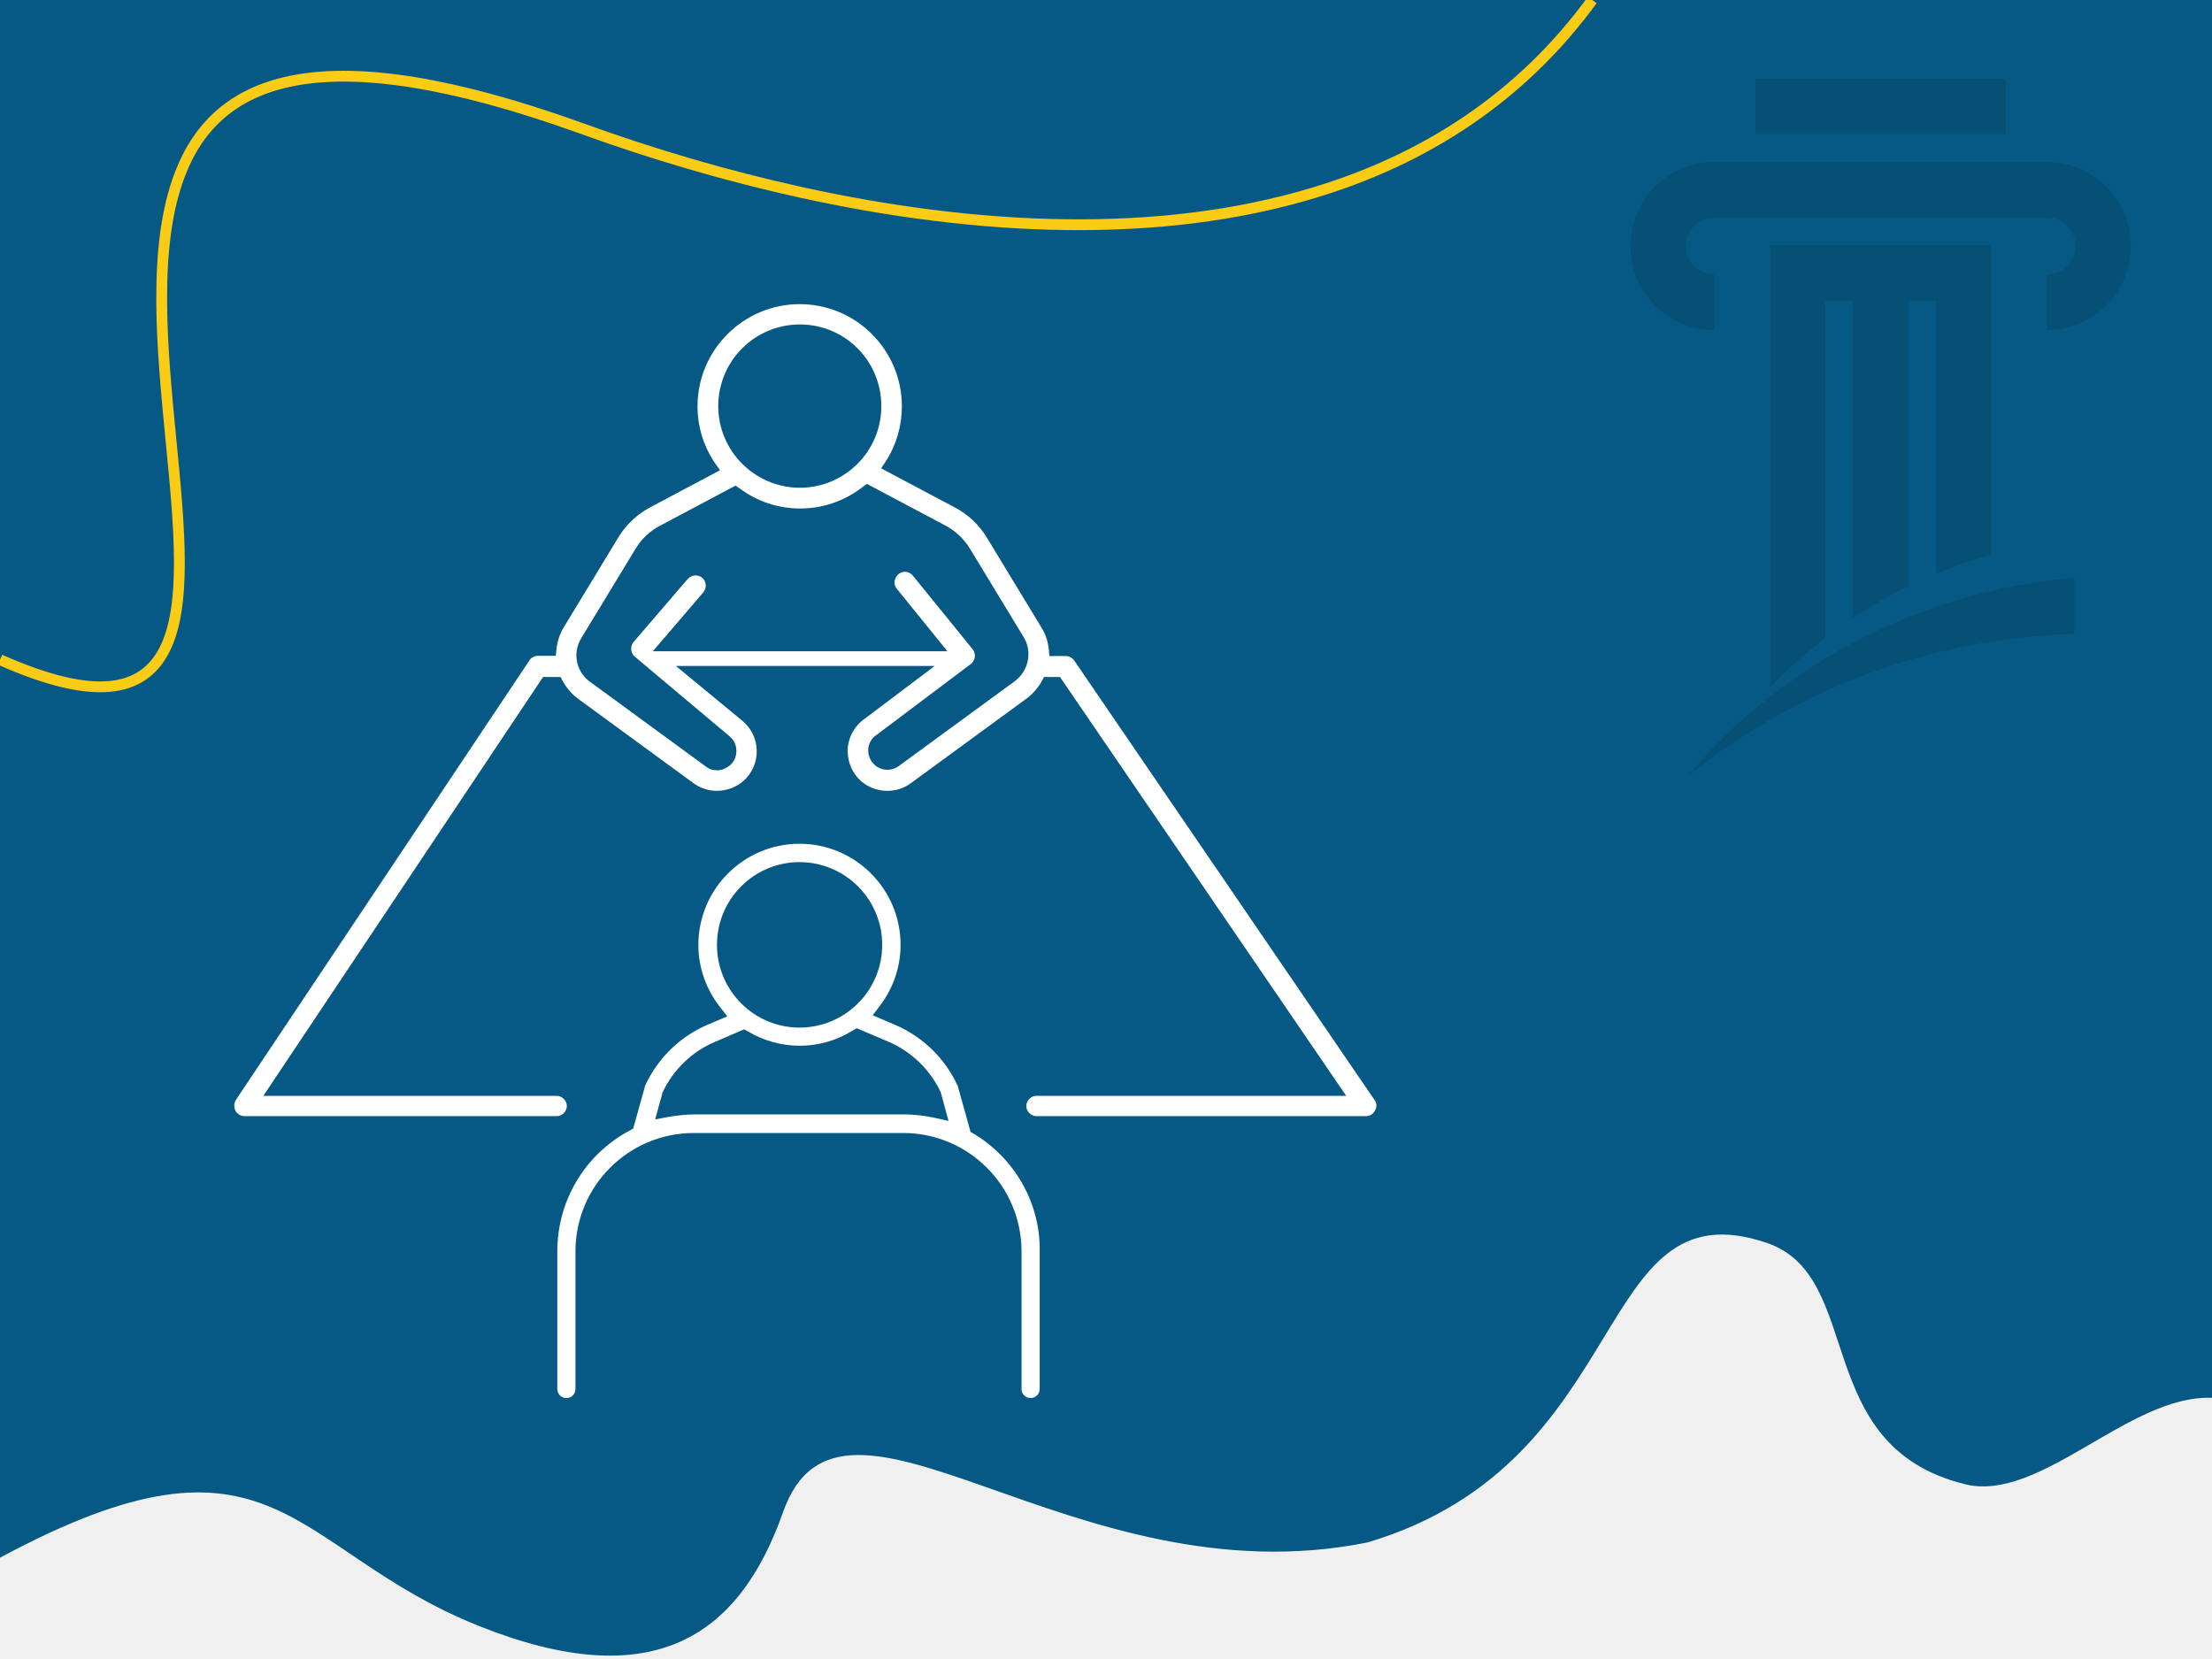
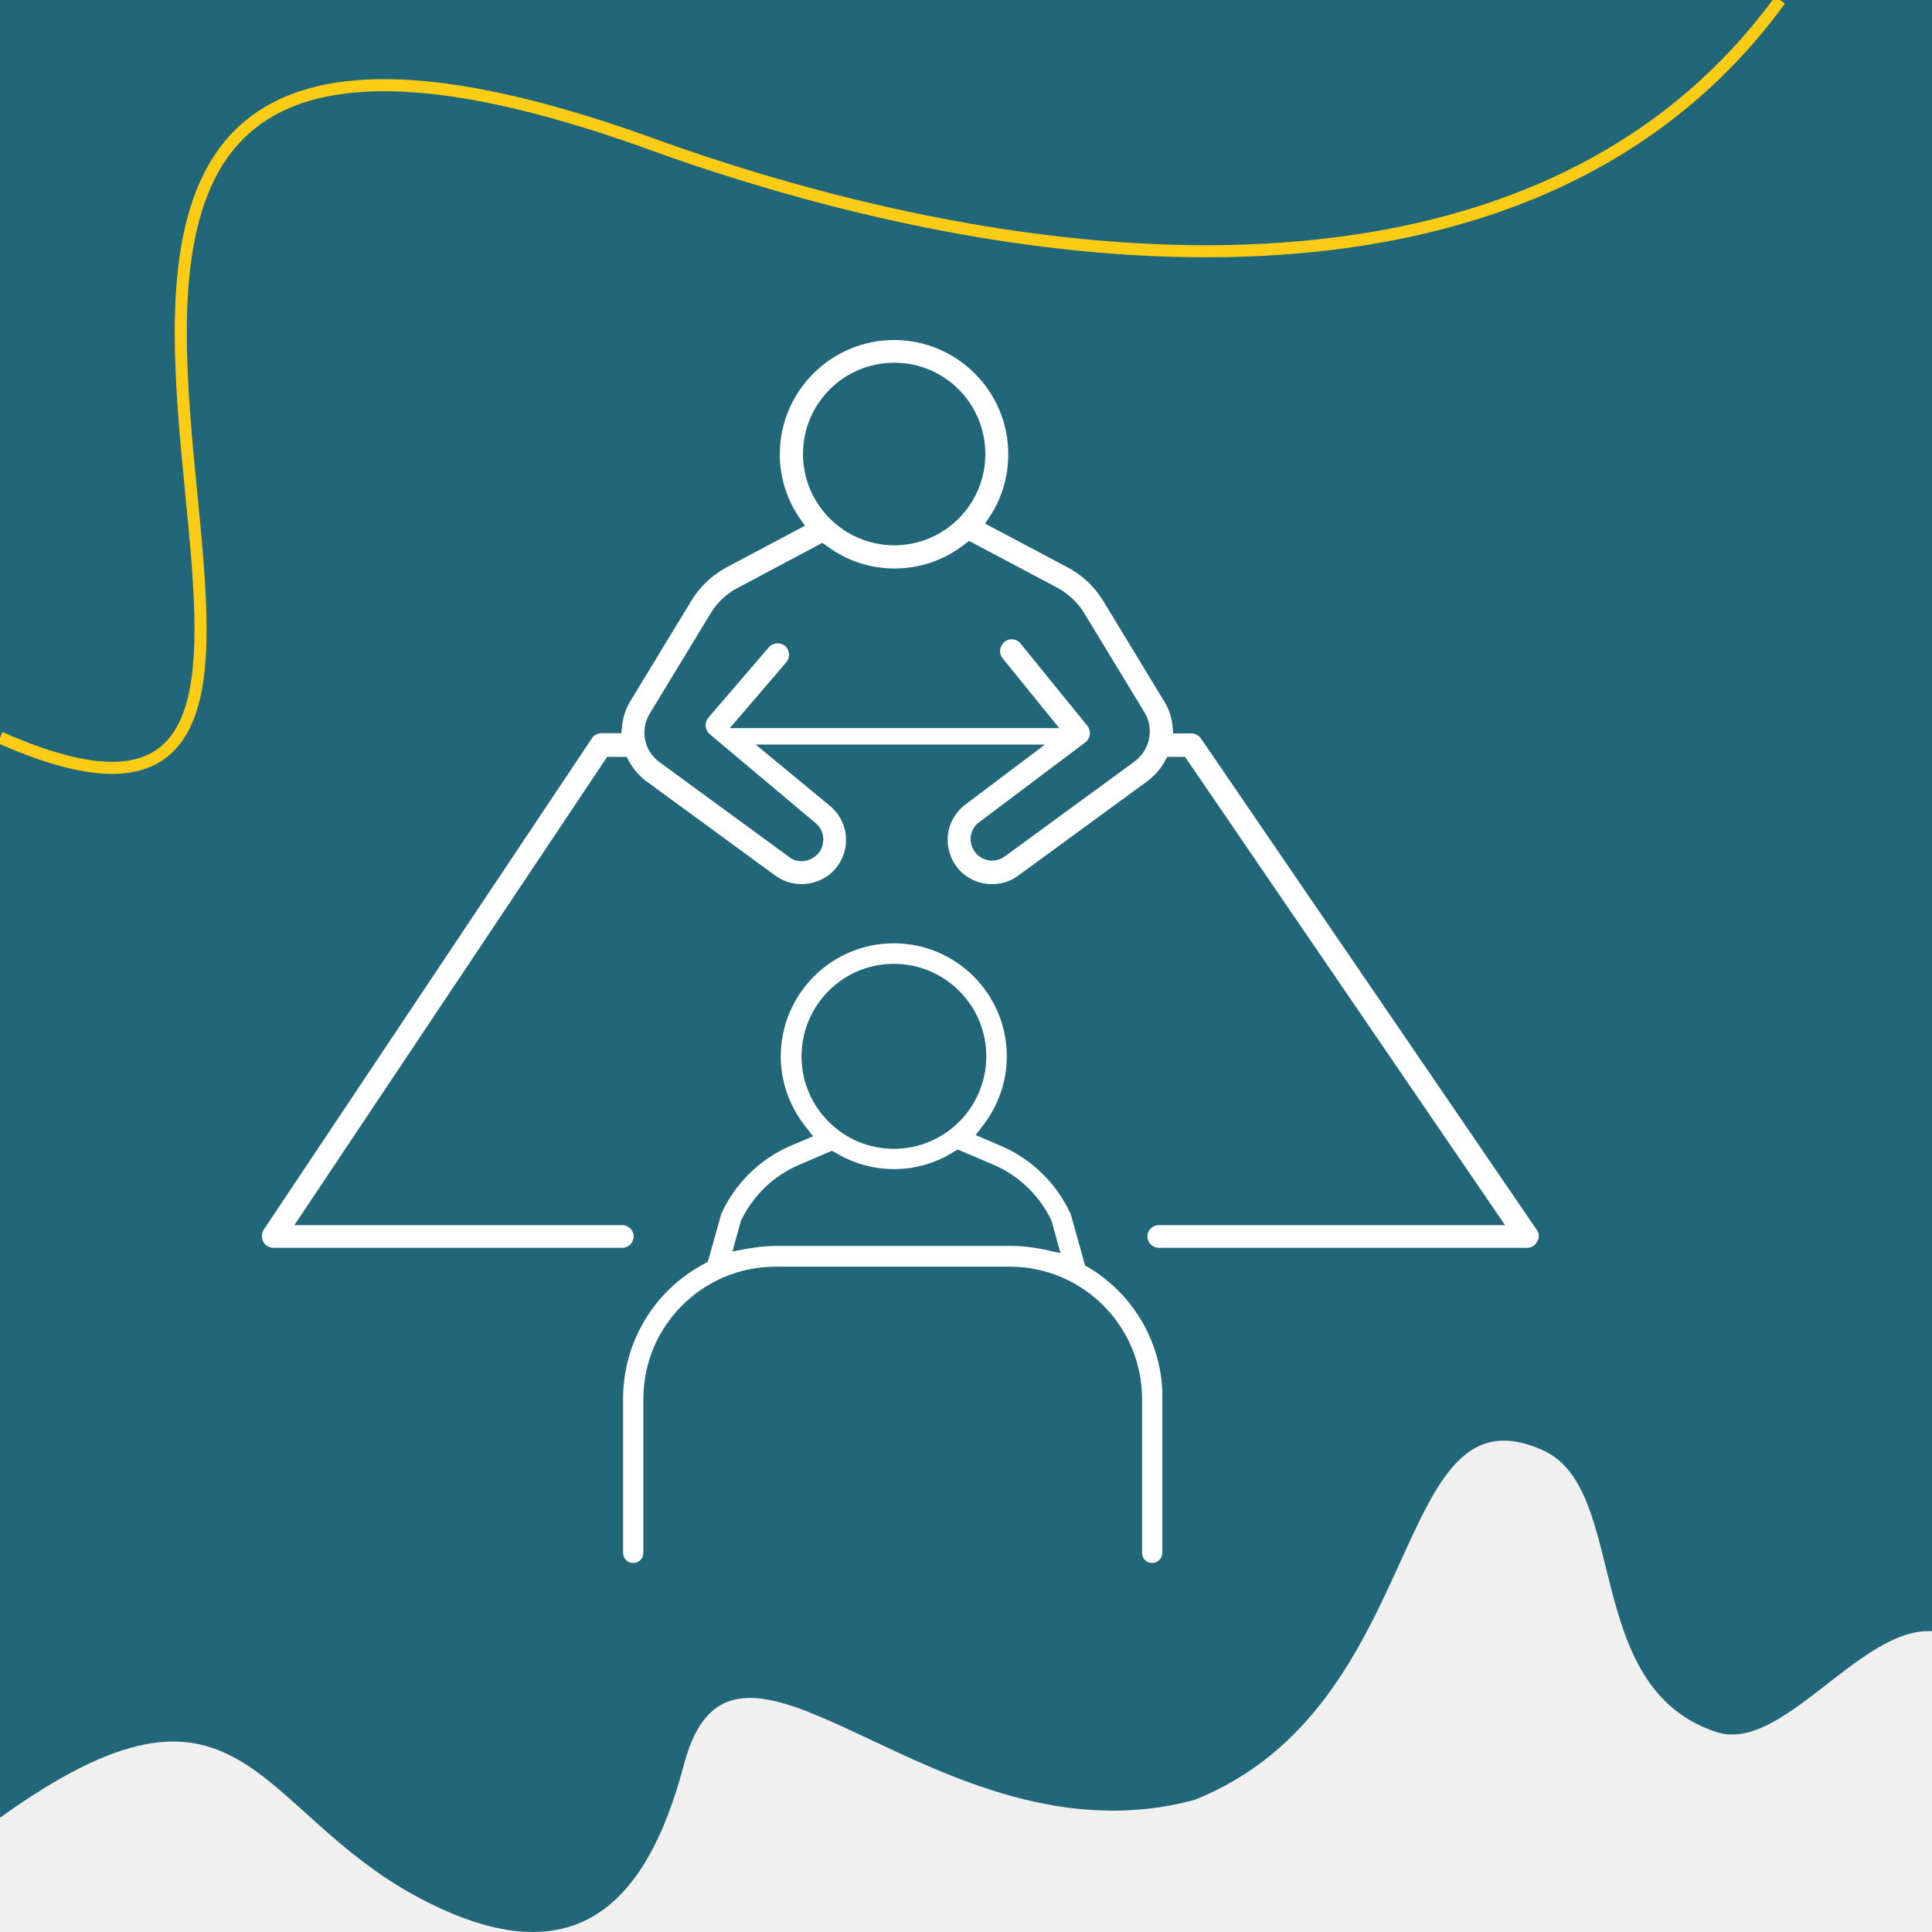
- <svg xmlns="http://www.w3.org/2000/svg" version="1.1" id="Layer_1" x="0px" y="0px" viewBox="0 0 1024 768" style="enable-background:new 0 0 1024 768;" xml:space="preserve">
-   <style type="text/css">
- 	.st0{fill:#075985;}
- 	.st1{fill-rule:evenodd;clip-rule:evenodd;fill:#FFDE16;}
- 	.st2{fill:#FFDE16;stroke:#000000;stroke-miterlimit:10;}
- 	.st3{fill:none;stroke:#FACC15;stroke-width:5;stroke-miterlimit:10;}
- 	.st4{fill:none;stroke:#1E2235;stroke-width:10;stroke-miterlimit:10;}
- 	.st5{fill:#FFFFFF;}
- 	.st6{opacity:0.12;}
- 	.st7{fill:none;}
- </style>
-   <path class="st0" d="M1024,0v647.1c-38.3-1.6-79.4,48.6-114.3,40c-72-17.7-45.9-96.4-92-111.8C736.3,547.9,758,676.7,633.2,714  c-136.8,27.8-243.5-91.1-270.7-14c-20.5,58.2-60.7,84.7-140.8,52.7C134,717.7,128,652.3,0,721.1V0H1024z" />
-   <path class="st1" d="M750.8,1291.5" />
-   <path class="st2" d="M717.1-512.5" />
-   <path class="st2" d="M952.9-512.1" />
-   <path class="st3" d="M0,305.4c44.2,19.6,66,14.8,76-4.3c10.6-20.4,7.1-57,3.2-96.8C75,161,70.4,113.9,83.4,80.4  c17-44.1,64.9-64.5,185.7-21c32.8,11.9,67,22,101.5,29.6c82.2,18.1,166.1,21.8,237.4,0.3C659.3,73.9,704,45.4,737.1,0" />
-   <path class="st2" d="M419.2-298.8" />
-   <path class="st2" d="M422.1-394" />
-   <path class="st2" d="M426.4-519.1" />
-   <path class="st2" d="M616-541.9" />
-   <path class="st4" d="M-139.9,1082.5" />
-   <g>
-     <path class="st5" d="M450.7,524.8l-1.4-0.8l-5.8-20.8c0-0.2-0.1-0.4-0.2-0.6c-5.8-12.6-16-22.6-28.8-28.1L404,470l3.2-4.2   c6.3-8.3,9.7-18.1,9.7-28.4c0-25.8-21-46.8-46.8-46.8s-46.8,21-46.8,46.8c0,10.5,3.5,20.5,10.1,28.9l3.3,4.2l-9.2,3.9   c-12.8,5.5-23,15.5-28.8,28.1c-0.1,0.2-0.2,0.4-0.2,0.7l-5.4,19.3l-1.5,0.8c-20.7,11-33.6,32.4-33.6,55.9V643   c0,2.4,1.9,4.2,4.2,4.2c2.4,0,4.2-1.9,4.2-4.2v-63.7c0-30.3,24.6-54.8,54.8-54.8h96.9c30.3,0,54.8,24.6,54.8,54.8V643   c0,2.4,1.9,4.2,4.2,4.2s4.2-1.9,4.2-4.2v-63.7C481.7,557.1,469.8,536.2,450.7,524.8z M331.9,437.4c0-21.1,17.1-38.3,38.2-38.3   s38.3,17.1,38.3,38.3c0,21.1-17.1,38.3-38.3,38.3C349.1,475.7,331.9,458.6,331.9,437.4z M432.3,517.4c-4.6-1-9.3-1.5-13.9-1.5   h-96.9c-3.8,0-7.8,0.4-11.7,1.1l-6.5,1.2l3.4-12.4l0.1-0.3c5-10.4,13.5-18.7,24.2-23.2l13.5-5.8l1.8,1c7.2,4.3,15.5,6.6,23.9,6.6   c8.7,0,17.1-2.4,24.5-7l1.9-1.1l14.6,6.2c10.6,4.5,19.2,12.8,24.2,23.2l0.1,0.3l3.6,13.2L432.3,517.4z" />
-     <path class="st5" d="M636.3,509.2l-139-203.4c-0.9-1.3-2.4-2.1-3.9-2.1h-7.6l-0.3-3.2c-0.4-3.6-1.5-7.1-3.5-10.2l-25.2-41.5   c-3.6-5.9-8.7-10.7-14.8-13.9l-34.1-18.1l2.2-3.3c4.9-7.6,7.4-16.4,7.4-25.4c0-26.1-21.2-47.3-47.3-47.3c-26,0-47.3,21.2-47.3,47.3   c0,9.4,2.8,18.5,8.1,26.3l2.3,3.3l-32.2,17.1c-6.1,3.2-11.3,8.1-14.8,13.9l-25.2,41.5c-1.9,3.1-3.1,6.6-3.5,10.2l-0.3,3.2H249   c-1.5,0-3.1,0.8-3.9,2.1L109.2,509.2c-0.9,1.4-1,3.3-0.2,5c0.8,1.5,2.5,2.5,4.2,2.5h144.5c2.6,0,4.7-2.2,4.7-4.7s-2.2-4.7-4.7-4.7   H121.9l129.5-193.9h8.1l1,1.9c1.8,3.2,4.1,5.9,7,8.1l53.6,39.2c3.2,2.3,6.9,3.5,10.8,3.5c4.5,0,9-1.7,12.3-4.6   c3.9-3.5,6.2-8.6,6.1-13.9c0-5.3-2.4-10.3-6.5-13.8l-30.9-25.5h119.8L399,333.7c0,0-0.1,0.1-0.2,0.2c-4,3.4-6.4,8.5-6.4,13.7   c0,5.3,2.2,10.4,6.1,13.9c3.4,3,7.7,4.6,12.3,4.6c3.9,0,7.7-1.2,10.8-3.5l53.6-39.2c2.9-2.2,5.3-4.9,7.1-8.1l1-1.9h7.4l132.5,193.9   H479.8c-2.6,0-4.7,2.2-4.7,4.7c0,2.5,2.2,4.7,4.7,4.7h152.5c1.8,0,3.4-0.9,4.2-2.6C637.5,512.5,637.4,510.6,636.3,509.2z    M332.5,188c0-20.9,16.9-37.8,37.8-37.8S408,167.1,408,188s-16.9,37.8-37.8,37.8C349.4,225.7,332.5,208.8,332.5,188z M469.7,315.4   l-53.6,39.2c-3.4,2.5-8.1,2.3-11.2-0.5c-2.6-2.4-3-5.3-3-6.7s0.4-4.1,2.8-6.4l0.3-0.2l44.4-33.4c1-0.7,1.7-2,1.9-3.2   c0.1-1.2-0.2-2.6-1-3.6l-27.7-34.1c-1.7-2.1-4.6-2.4-6.7-0.7c-0.9,0.8-1.5,2-1.8,3.2c-0.1,1.2,0.2,2.5,1,3.5l23.5,29H302.2   l23.4-27.3c1.7-2,1.4-5.1-0.5-6.7c-0.9-0.8-2.2-1.2-3.5-1.1c-1.2,0.1-2.5,0.7-3.3,1.7l-25,29.1c-0.8,0.9-1.2,2.3-1.1,3.5   s0.7,2.5,1.7,3.3l43.9,36.9c2.7,2.3,3.1,5.2,3.1,6.7c0,2.6-1,5.1-3,6.7c-1.7,1.4-3.8,2.3-5.9,2.3c-1.9,0-3.7-0.5-5.3-1.8   l-53.6-39.2c-6.4-4.6-8.2-13.4-4-20.2l25.2-41.5c2.7-4.4,6.5-8.1,11.2-10.5l35-18.6l1.9,1.3c8.2,6.1,17.9,9.3,28,9.3   c10.5,0,20.5-3.4,29-10l1.9-1.4l36.4,19.3c4.5,2.4,8.5,6.1,11.2,10.5l25.2,41.5C477.9,301.9,476.2,310.6,469.7,315.4z" />
+ <svg xmlns="http://www.w3.org/2000/svg" width="800" height="800" viewBox="0 0 800 800" fill="none">
+   <g clip-path="url(#clip0_1_64)">
+     <path d="M800 0V675.438C770.078 673.768 737.969 726.167 710.703 717.19C654.453 698.715 674.844 616.568 638.828 600.494C575.234 571.894 592.188 706.335 494.688 745.268C387.813 774.286 304.453 650.179 283.203 730.655C267.188 791.404 235.781 819.064 173.203 785.663C104.688 749.13 100 680.866 0 752.679V0H800Z" fill="#226679" />
+     <path d="M0 305.4C44.2 325 66 320.2 76 301.1C86.6 280.7 83.1 244.1 79.2 204.3C75 161 70.4 113.9 83.4 80.4C100.4 36.3 148.3 15.9 269.1 59.4C301.9 71.3 336.1 81.4 370.6 89C452.8 107.1 536.7 110.8 608 89.3C659.3 73.9 704 45.4 737.1 0" stroke="#FACC15" stroke-width="5" stroke-miterlimit="10" />
+     <path d="M450.7 524.8L449.3 524L443.5 503.2C443.5 503 443.4 502.8 443.3 502.6C437.5 490 427.3 480 414.5 474.5L404 470L407.2 465.8C413.5 457.5 416.9 447.7 416.9 437.4C416.9 411.6 395.9 390.6 370.1 390.6C344.3 390.6 323.3 411.6 323.3 437.4C323.3 447.9 326.8 457.9 333.4 466.3L336.7 470.5L327.5 474.4C314.7 479.9 304.5 489.9 298.7 502.5C298.6 502.7 298.5 502.9 298.5 503.2L293.1 522.5L291.6 523.3C270.9 534.3 258 555.7 258 579.2V643C258 645.4 259.9 647.2 262.2 647.2C264.6 647.2 266.4 645.3 266.4 643V579.3C266.4 549 291 524.5 321.2 524.5H418.1C448.4 524.5 472.9 549.1 472.9 579.3V643C472.9 645.4 474.8 647.2 477.1 647.2C479.4 647.2 481.3 645.3 481.3 643V579.3C481.7 557.1 469.8 536.2 450.7 524.8ZM331.9 437.4C331.9 416.3 349 399.1 370.1 399.1C391.2 399.1 408.4 416.2 408.4 437.4C408.4 458.5 391.3 475.7 370.1 475.7C349.1 475.7 331.9 458.6 331.9 437.4ZM432.3 517.4C427.7 516.4 423 515.9 418.4 515.9H321.5C317.7 515.9 313.7 516.3 309.8 517L303.3 518.2L306.7 505.8L306.8 505.5C311.8 495.1 320.3 486.8 331 482.3L344.5 476.5L346.3 477.5C353.5 481.8 361.8 484.1 370.2 484.1C378.9 484.1 387.3 481.7 394.7 477.1L396.6 476L411.2 482.2C421.8 486.7 430.4 495 435.4 505.4L435.5 505.7L439.1 518.9L432.3 517.4Z" fill="white" />
+     <path d="M636.3 509.2L497.3 305.8C496.4 304.5 494.9 303.7 493.4 303.7H485.8L485.5 300.5C485.1 296.9 484 293.4 482 290.3L456.8 248.8C453.2 242.9 448.1 238.1 442 234.9L407.9 216.8L410.1 213.5C415 205.9 417.5 197.1 417.5 188.1C417.5 162 396.3 140.8 370.2 140.8C344.2 140.8 322.9 162 322.9 188.1C322.9 197.5 325.7 206.6 331 214.4L333.3 217.7L301.1 234.8C295 238 289.8 242.9 286.3 248.7L261.1 290.2C259.2 293.3 258 296.8 257.6 300.4L257.3 303.6H249C247.5 303.6 245.9 304.4 245.1 305.7L109.2 509.2C108.3 510.6 108.2 512.5 109 514.2C109.8 515.7 111.5 516.7 113.2 516.7H257.7C260.3 516.7 262.4 514.5 262.4 512C262.4 509.5 260.2 507.3 257.7 507.3H121.9L251.4 313.4H259.5L260.5 315.3C262.3 318.5 264.6 321.2 267.5 323.4L321.1 362.6C324.3 364.9 328 366.1 331.9 366.1C336.4 366.1 340.9 364.4 344.2 361.5C348.1 358 350.4 352.9 350.3 347.6C350.3 342.3 347.9 337.3 343.8 333.8L312.9 308.3H432.7L399 333.7C399 333.7 398.9 333.8 398.8 333.9C394.8 337.3 392.4 342.4 392.4 347.6C392.4 352.9 394.6 358 398.5 361.5C401.9 364.5 406.2 366.1 410.8 366.1C414.7 366.1 418.5 364.9 421.6 362.6L475.2 323.4C478.1 321.2 480.5 318.5 482.3 315.3L483.3 313.4H490.7L623.2 507.3H479.8C477.2 507.3 475.1 509.5 475.1 512C475.1 514.5 477.3 516.7 479.8 516.7H632.3C634.1 516.7 635.7 515.8 636.5 514.1C637.5 512.5 637.4 510.6 636.3 509.2ZM332.5 188C332.5 167.1 349.4 150.2 370.3 150.2C391.2 150.2 408 167.1 408 188C408 208.9 391.1 225.8 370.2 225.8C349.4 225.7 332.5 208.8 332.5 188ZM469.7 315.4L416.1 354.6C412.7 357.1 408 356.9 404.9 354.1C402.3 351.7 401.9 348.8 401.9 347.4C401.9 346 402.3 343.3 404.7 341L405 340.8L449.4 307.4C450.4 306.7 451.1 305.4 451.3 304.2C451.4 303 451.1 301.6 450.3 300.6L422.6 266.5C420.9 264.4 418 264.1 415.9 265.8C415 266.6 414.4 267.8 414.1 269C414 270.2 414.3 271.5 415.1 272.5L438.6 301.5H302.2L325.6 274.2C327.3 272.2 327 269.1 325.1 267.5C324.2 266.7 322.9 266.3 321.6 266.4C320.4 266.5 319.1 267.1 318.3 268.1L293.3 297.2C292.5 298.1 292.1 299.5 292.2 300.7C292.3 301.9 292.9 303.2 293.9 304L337.8 340.9C340.5 343.2 340.9 346.1 340.9 347.6C340.9 350.2 339.9 352.7 337.9 354.3C336.2 355.7 334.1 356.6 332 356.6C330.1 356.6 328.3 356.1 326.7 354.8L273.1 315.6C266.7 311 264.9 302.2 269.1 295.4L294.3 253.9C297 249.5 300.8 245.8 305.5 243.4L340.5 224.8L342.4 226.1C350.6 232.2 360.3 235.4 370.4 235.4C380.9 235.4 390.9 232 399.4 225.4L401.3 224L437.7 243.3C442.2 245.7 446.2 249.4 448.9 253.8L474.1 295.3C477.9 301.9 476.2 310.6 469.7 315.4Z" fill="white" />
  </g>
-   <g>
-     <g class="st6">
-       <rect x="812.7" y="36.4" width="115.8" height="25.7" />
-       <path d="M960.3,267.5v25.9c-65.8,2-128.9,25.1-179.6,66.5C825.8,306.2,890.3,273.5,960.3,267.5z" />
-       <path d="M921.8,113.5v143.2c-8.7,2.5-17.2,5.4-25.6,8.9V139.2h-12.8v132.2c-8.8,4.3-17.4,9.2-25.6,14.7V139.2h-12.8v156.1    c-9.2,7-17.7,14.6-25.6,22.8V113.5H921.8z" />
-       <path d="M986.4,113.9c0,21.5-17.4,38.9-38.8,38.9v-25.7c7.3,0,13.2-5.9,13.2-13.2s-5.9-13.2-13.2-13.2H793.6    c-7.3,0-13.2,5.9-13.2,13.2s5.9,13.2,13.2,13.2v25.7c-21.5,0-38.8-17.4-38.8-38.9S772.1,75,793.6,75c94.3,0,59.6,0,153.9,0    C969,74.9,986.4,92.4,986.4,113.9z" />
-     </g>
-     <rect x="717.1" class="st7" width="306.9" height="396.3" />
-   </g>
+   <defs>
+     <clipPath id="clip0_1_64">
+       <rect width="800" height="800" fill="white" />
+     </clipPath>
+   </defs>
</svg>
